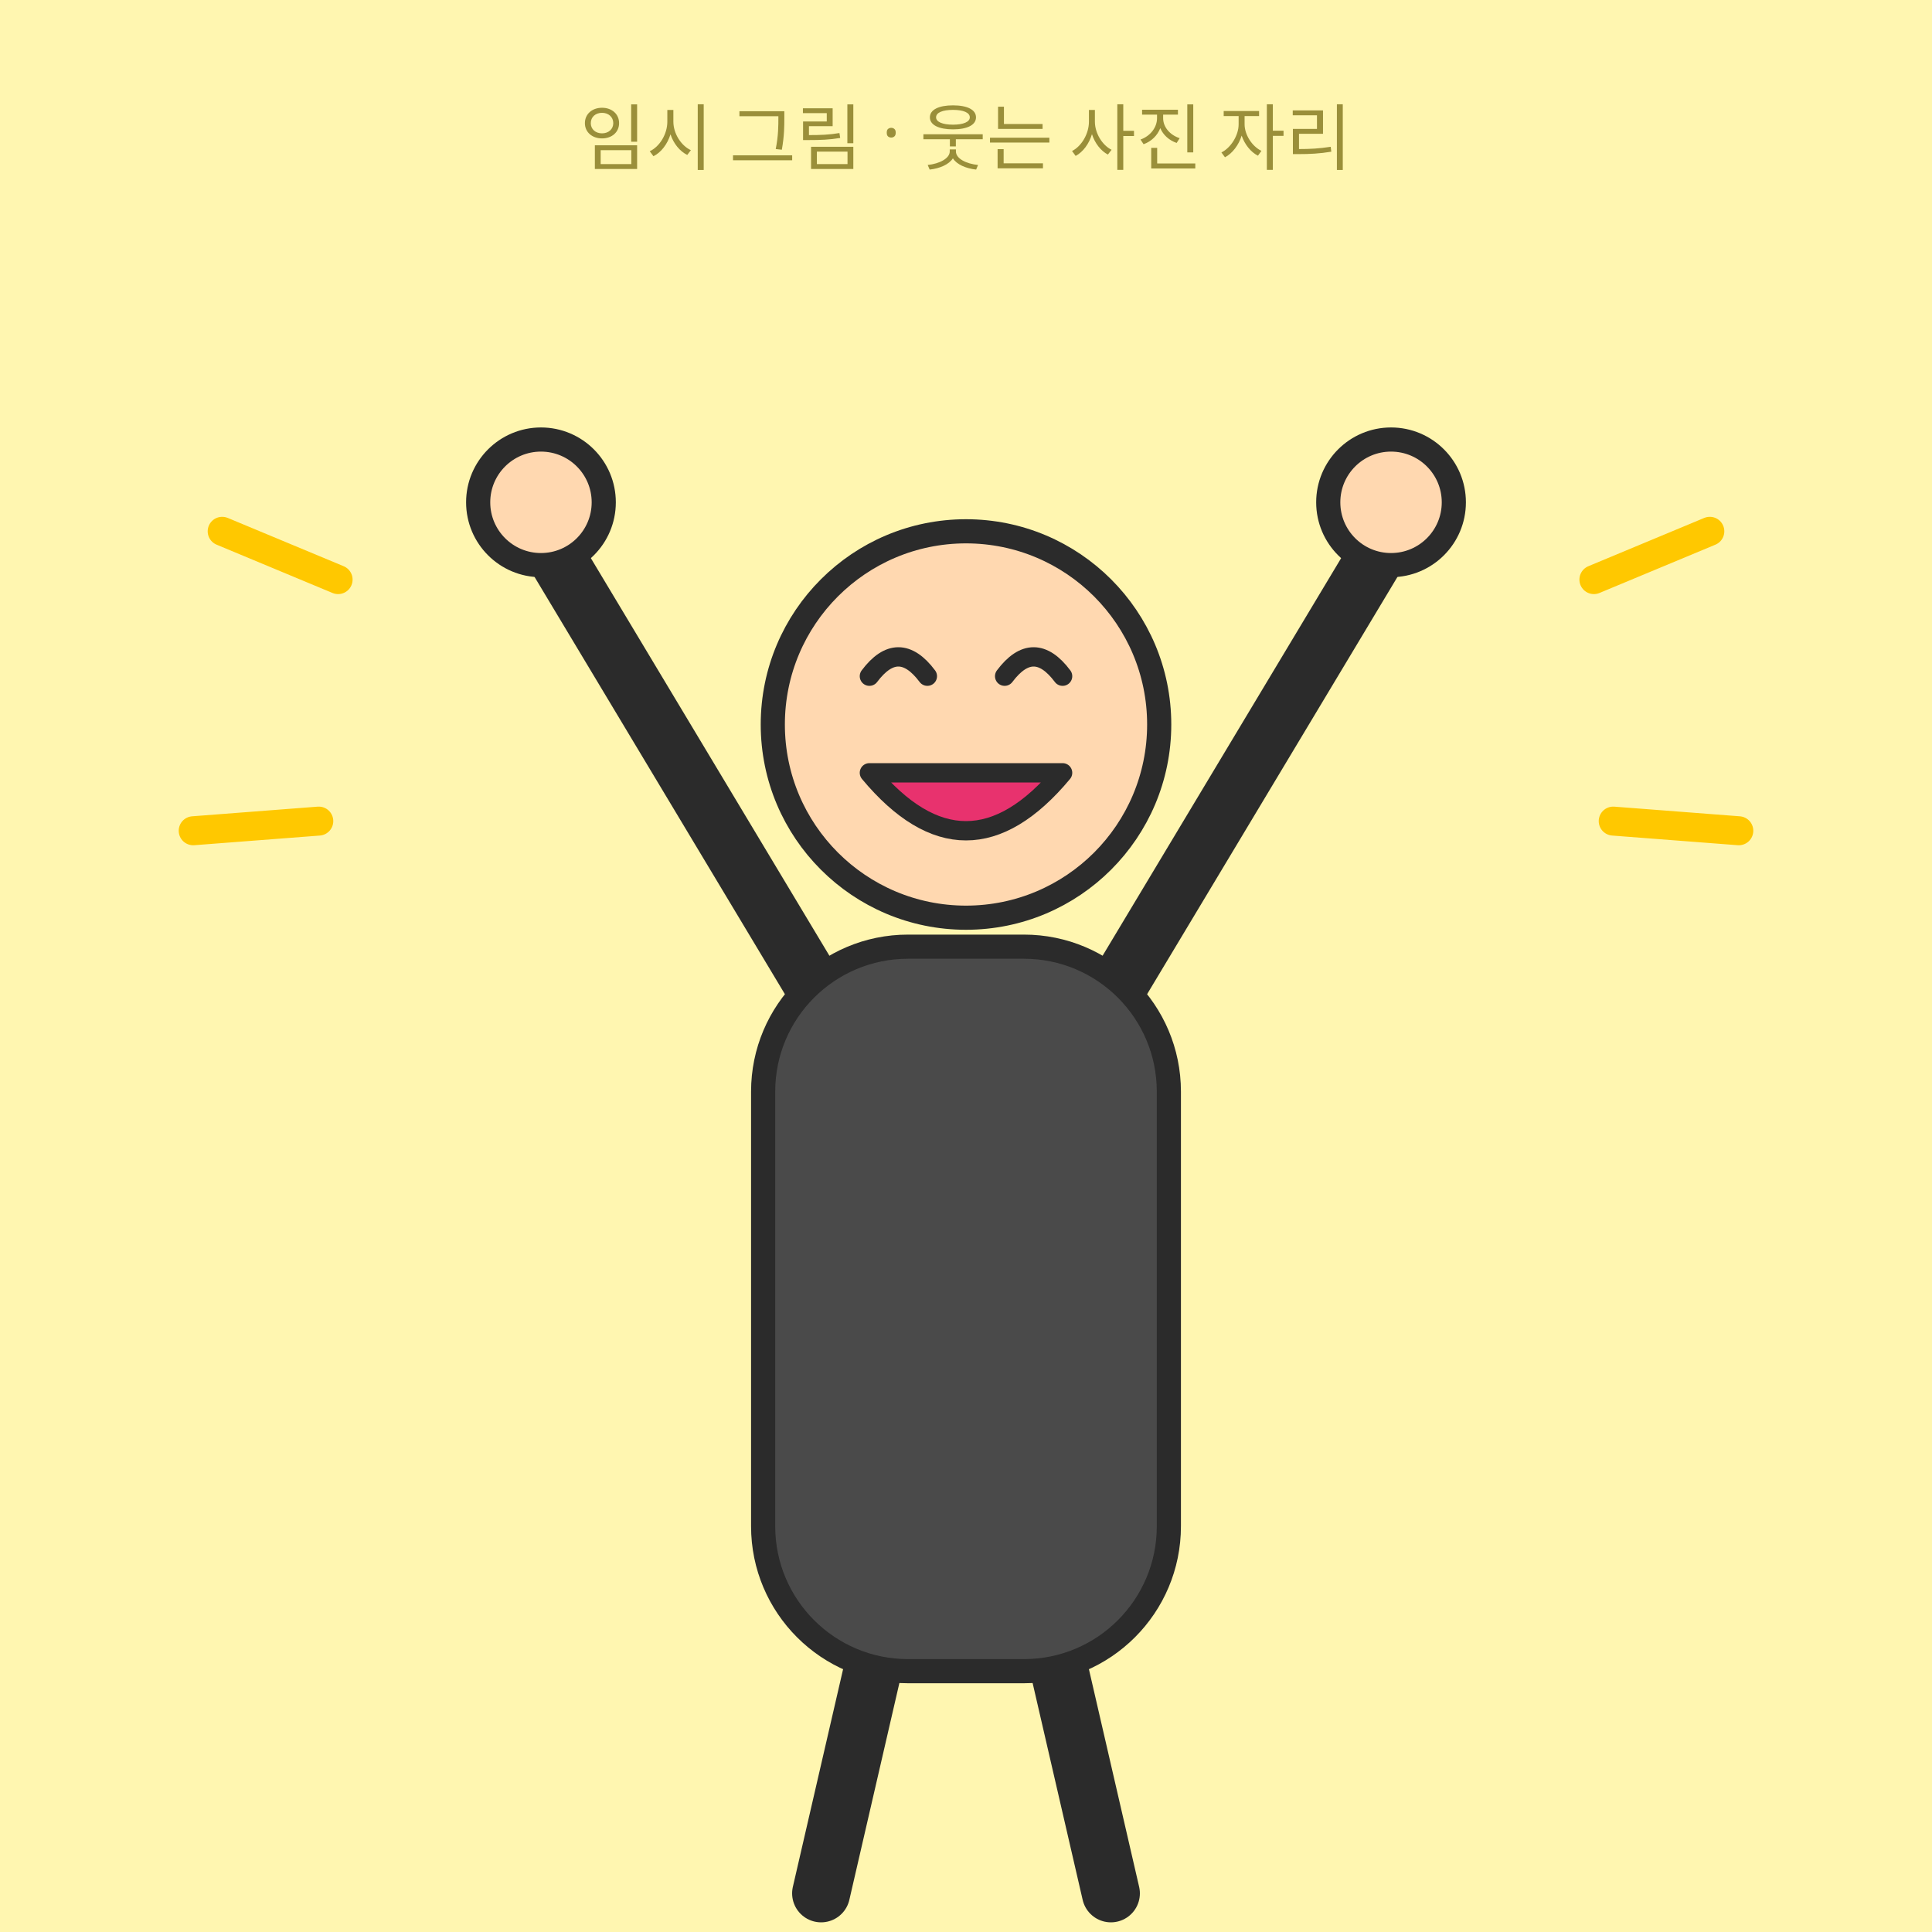
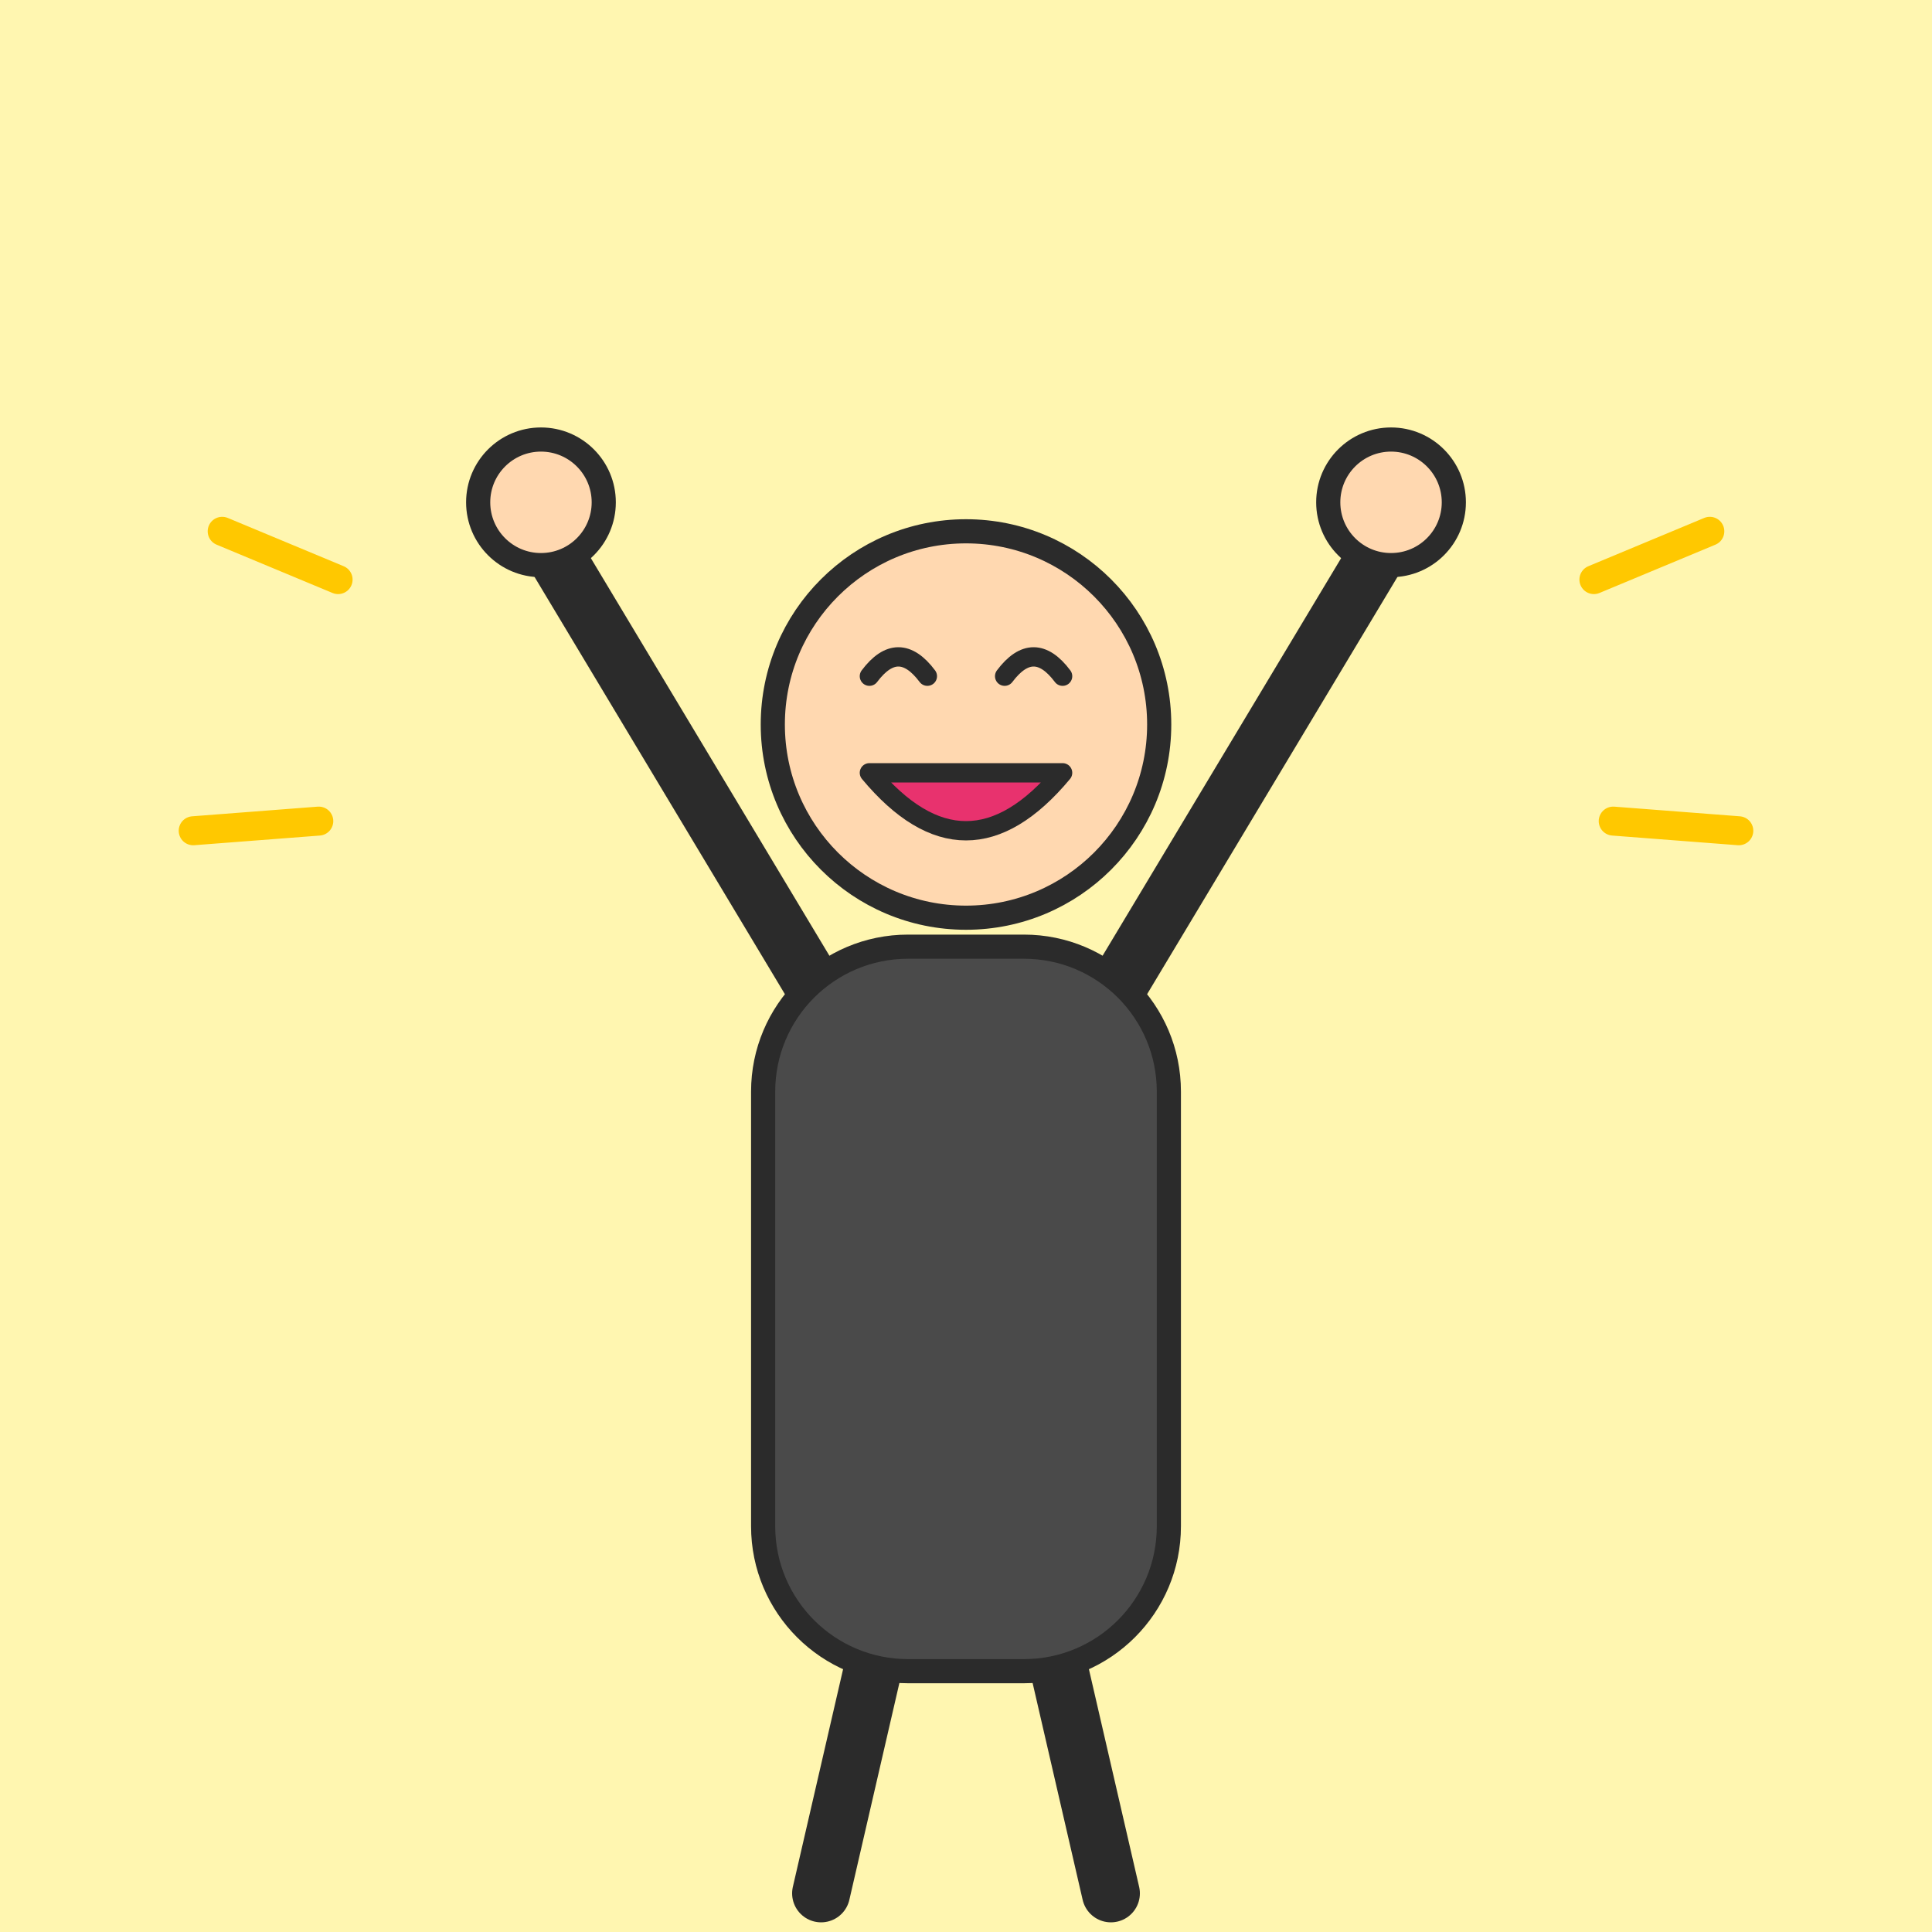
<svg xmlns="http://www.w3.org/2000/svg" viewBox="0 0 400 400">
  <rect width="400" height="400" fill="#fff6b0" />
-   <text x="200" y="34" text-anchor="middle" font-family="sans-serif" font-size="15" fill="#9a8f3a">임시 그림 · 웃는 사진 자리</text>
  <g stroke="#FFC800" stroke-width="6" stroke-linecap="round">
    <path d="M70 120 l-24 -10 M66 170 l-26 2 M330 120 l24 -10 M334 170 l26 2" />
  </g>
  <g stroke="#2b2b2b" stroke-width="12" stroke-linecap="round" fill="none">
    <path d="M172 210 L112 110" />
    <path d="M228 210 L288 110" />
    <path d="M182 340 L170 392" />
    <path d="M218 340 L230 392" />
  </g>
  <circle cx="112" cy="104" r="13" fill="#ffd8b0" stroke="#2b2b2b" stroke-width="5" />
  <circle cx="288" cy="104" r="13" fill="#ffd8b0" stroke="#2b2b2b" stroke-width="5" />
  <rect x="158" y="196" width="84" height="150" rx="30" fill="#4a4a4a" stroke="#2b2b2b" stroke-width="5" />
  <circle cx="200" cy="150" r="40" fill="#ffd8b0" stroke="#2b2b2b" stroke-width="5" />
  <path d="M180 140 q6 -8 12 0 M208 140 q6 -8 12 0" stroke="#2b2b2b" stroke-width="4" fill="none" stroke-linecap="round" />
  <path d="M180 160 q20 24 40 0 z" fill="#E8326E" stroke="#2b2b2b" stroke-width="4" stroke-linejoin="round" />
</svg>
